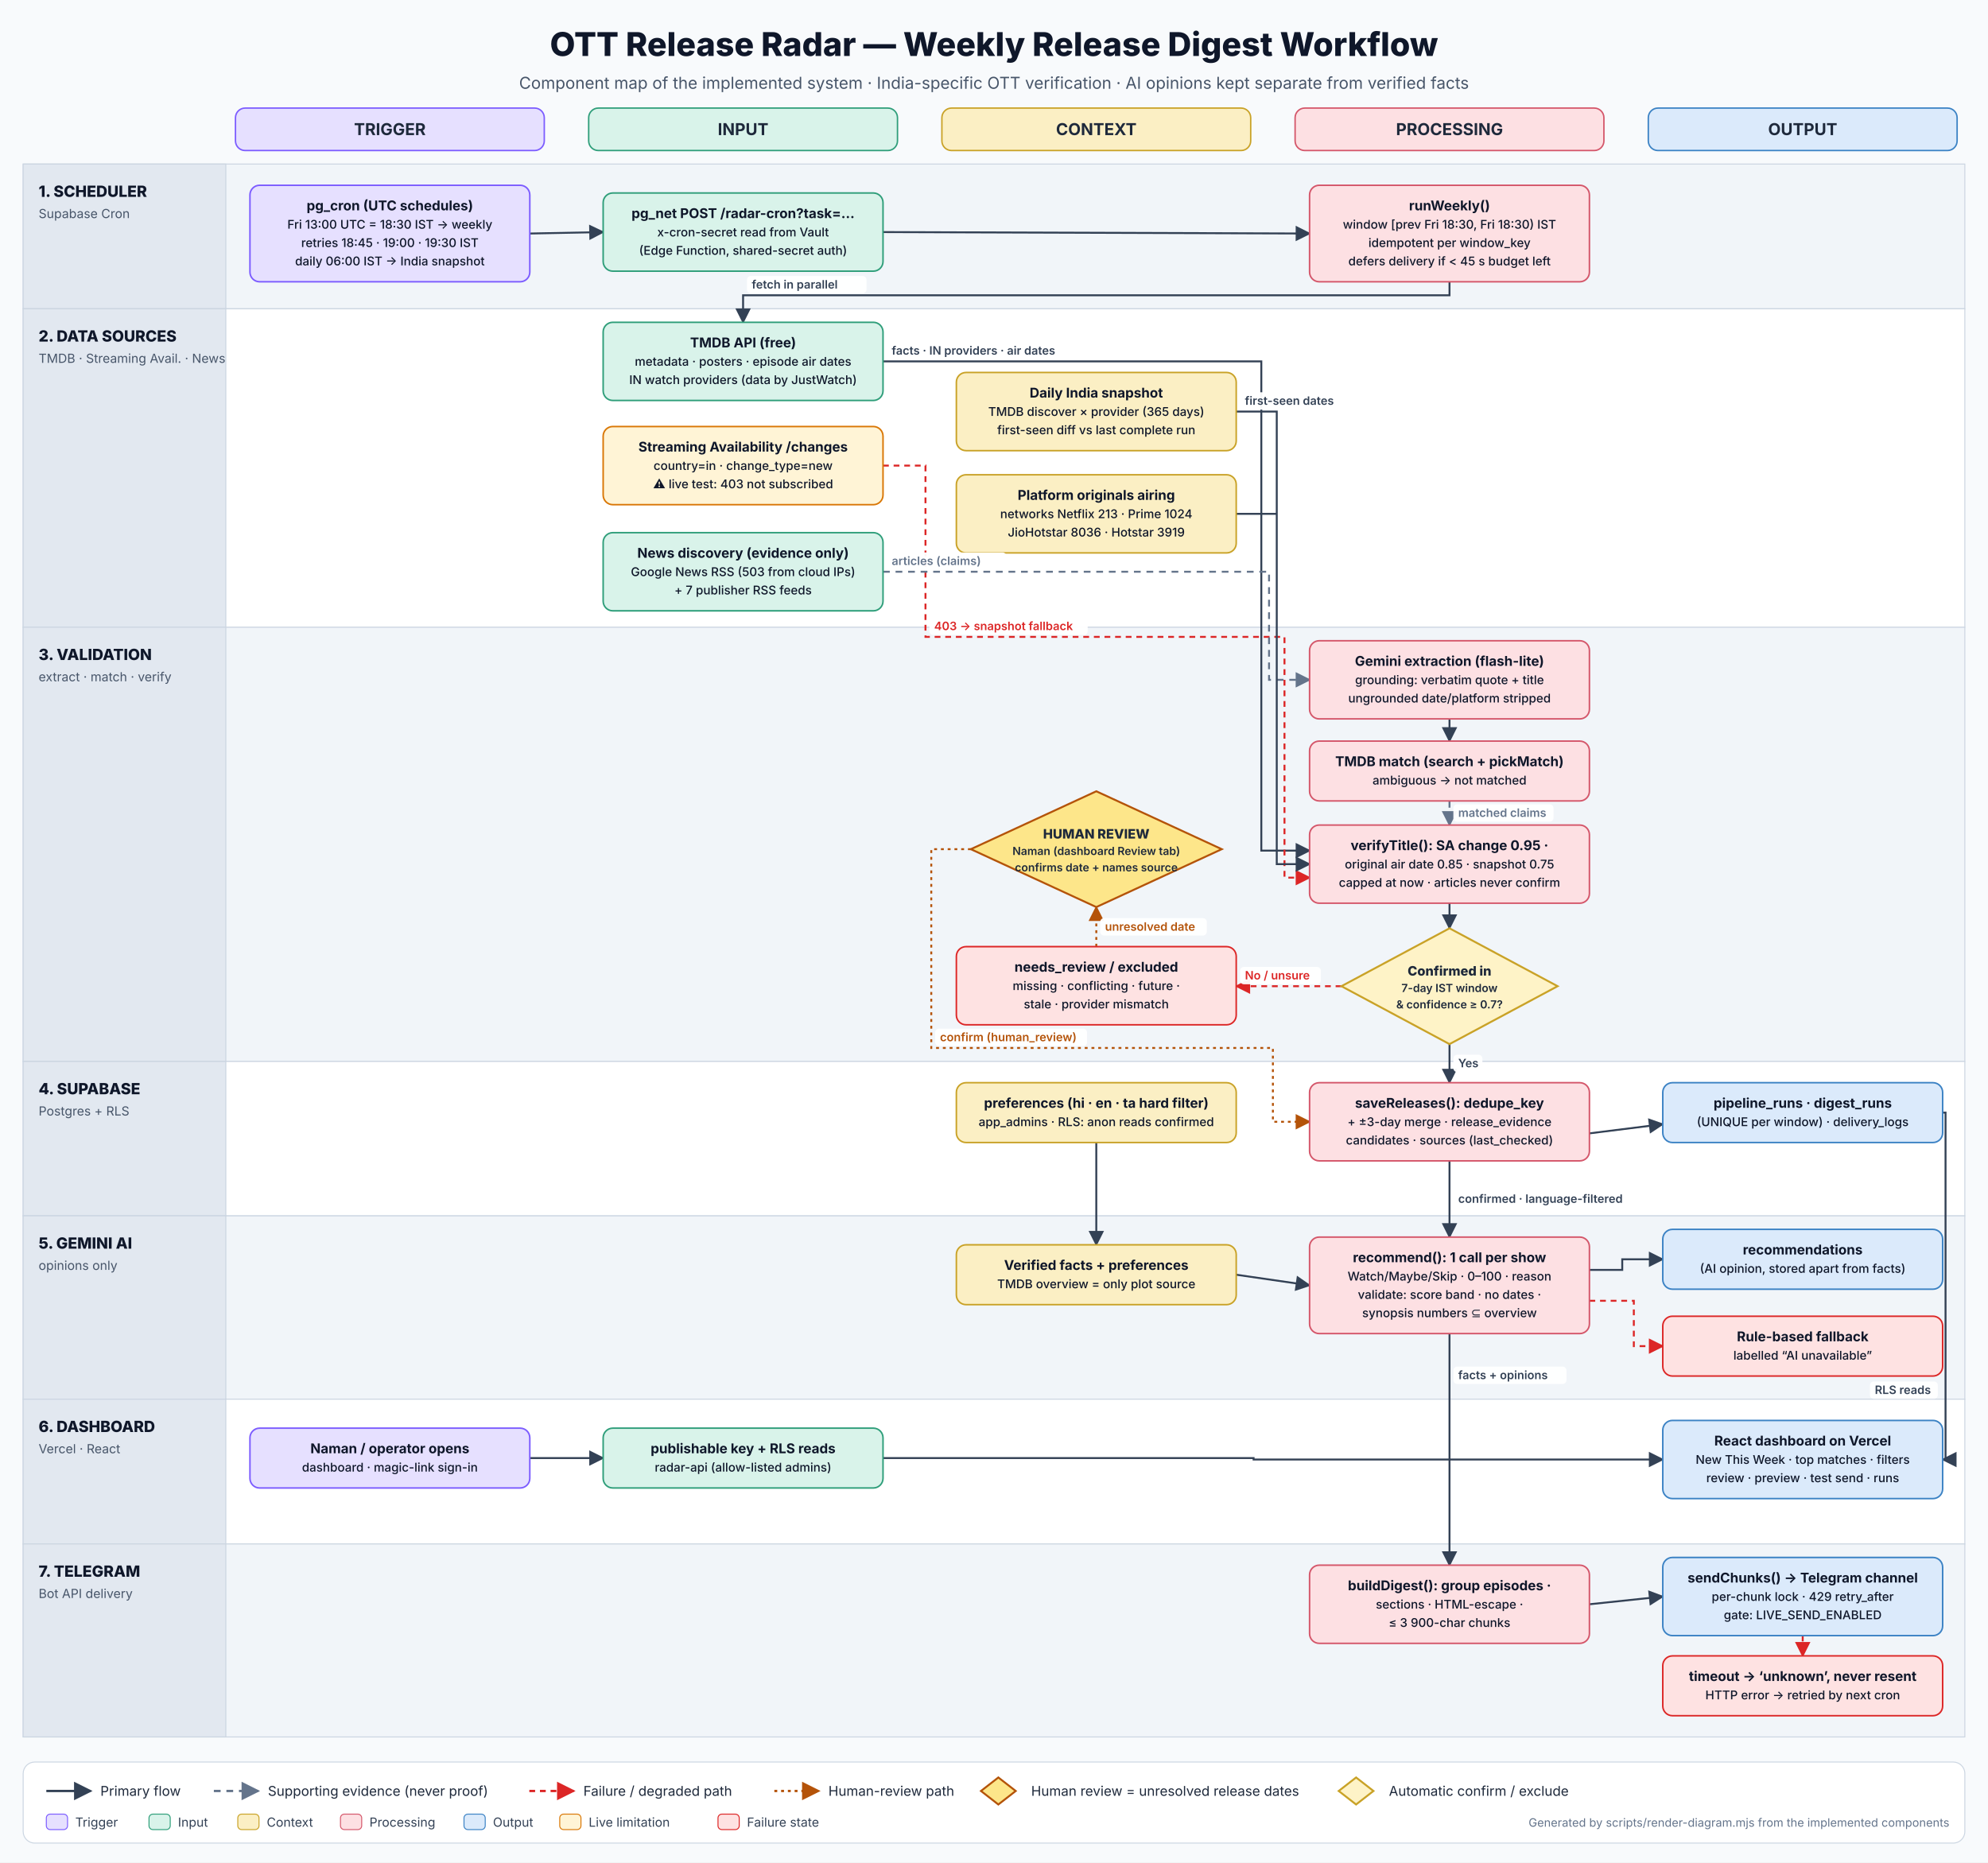
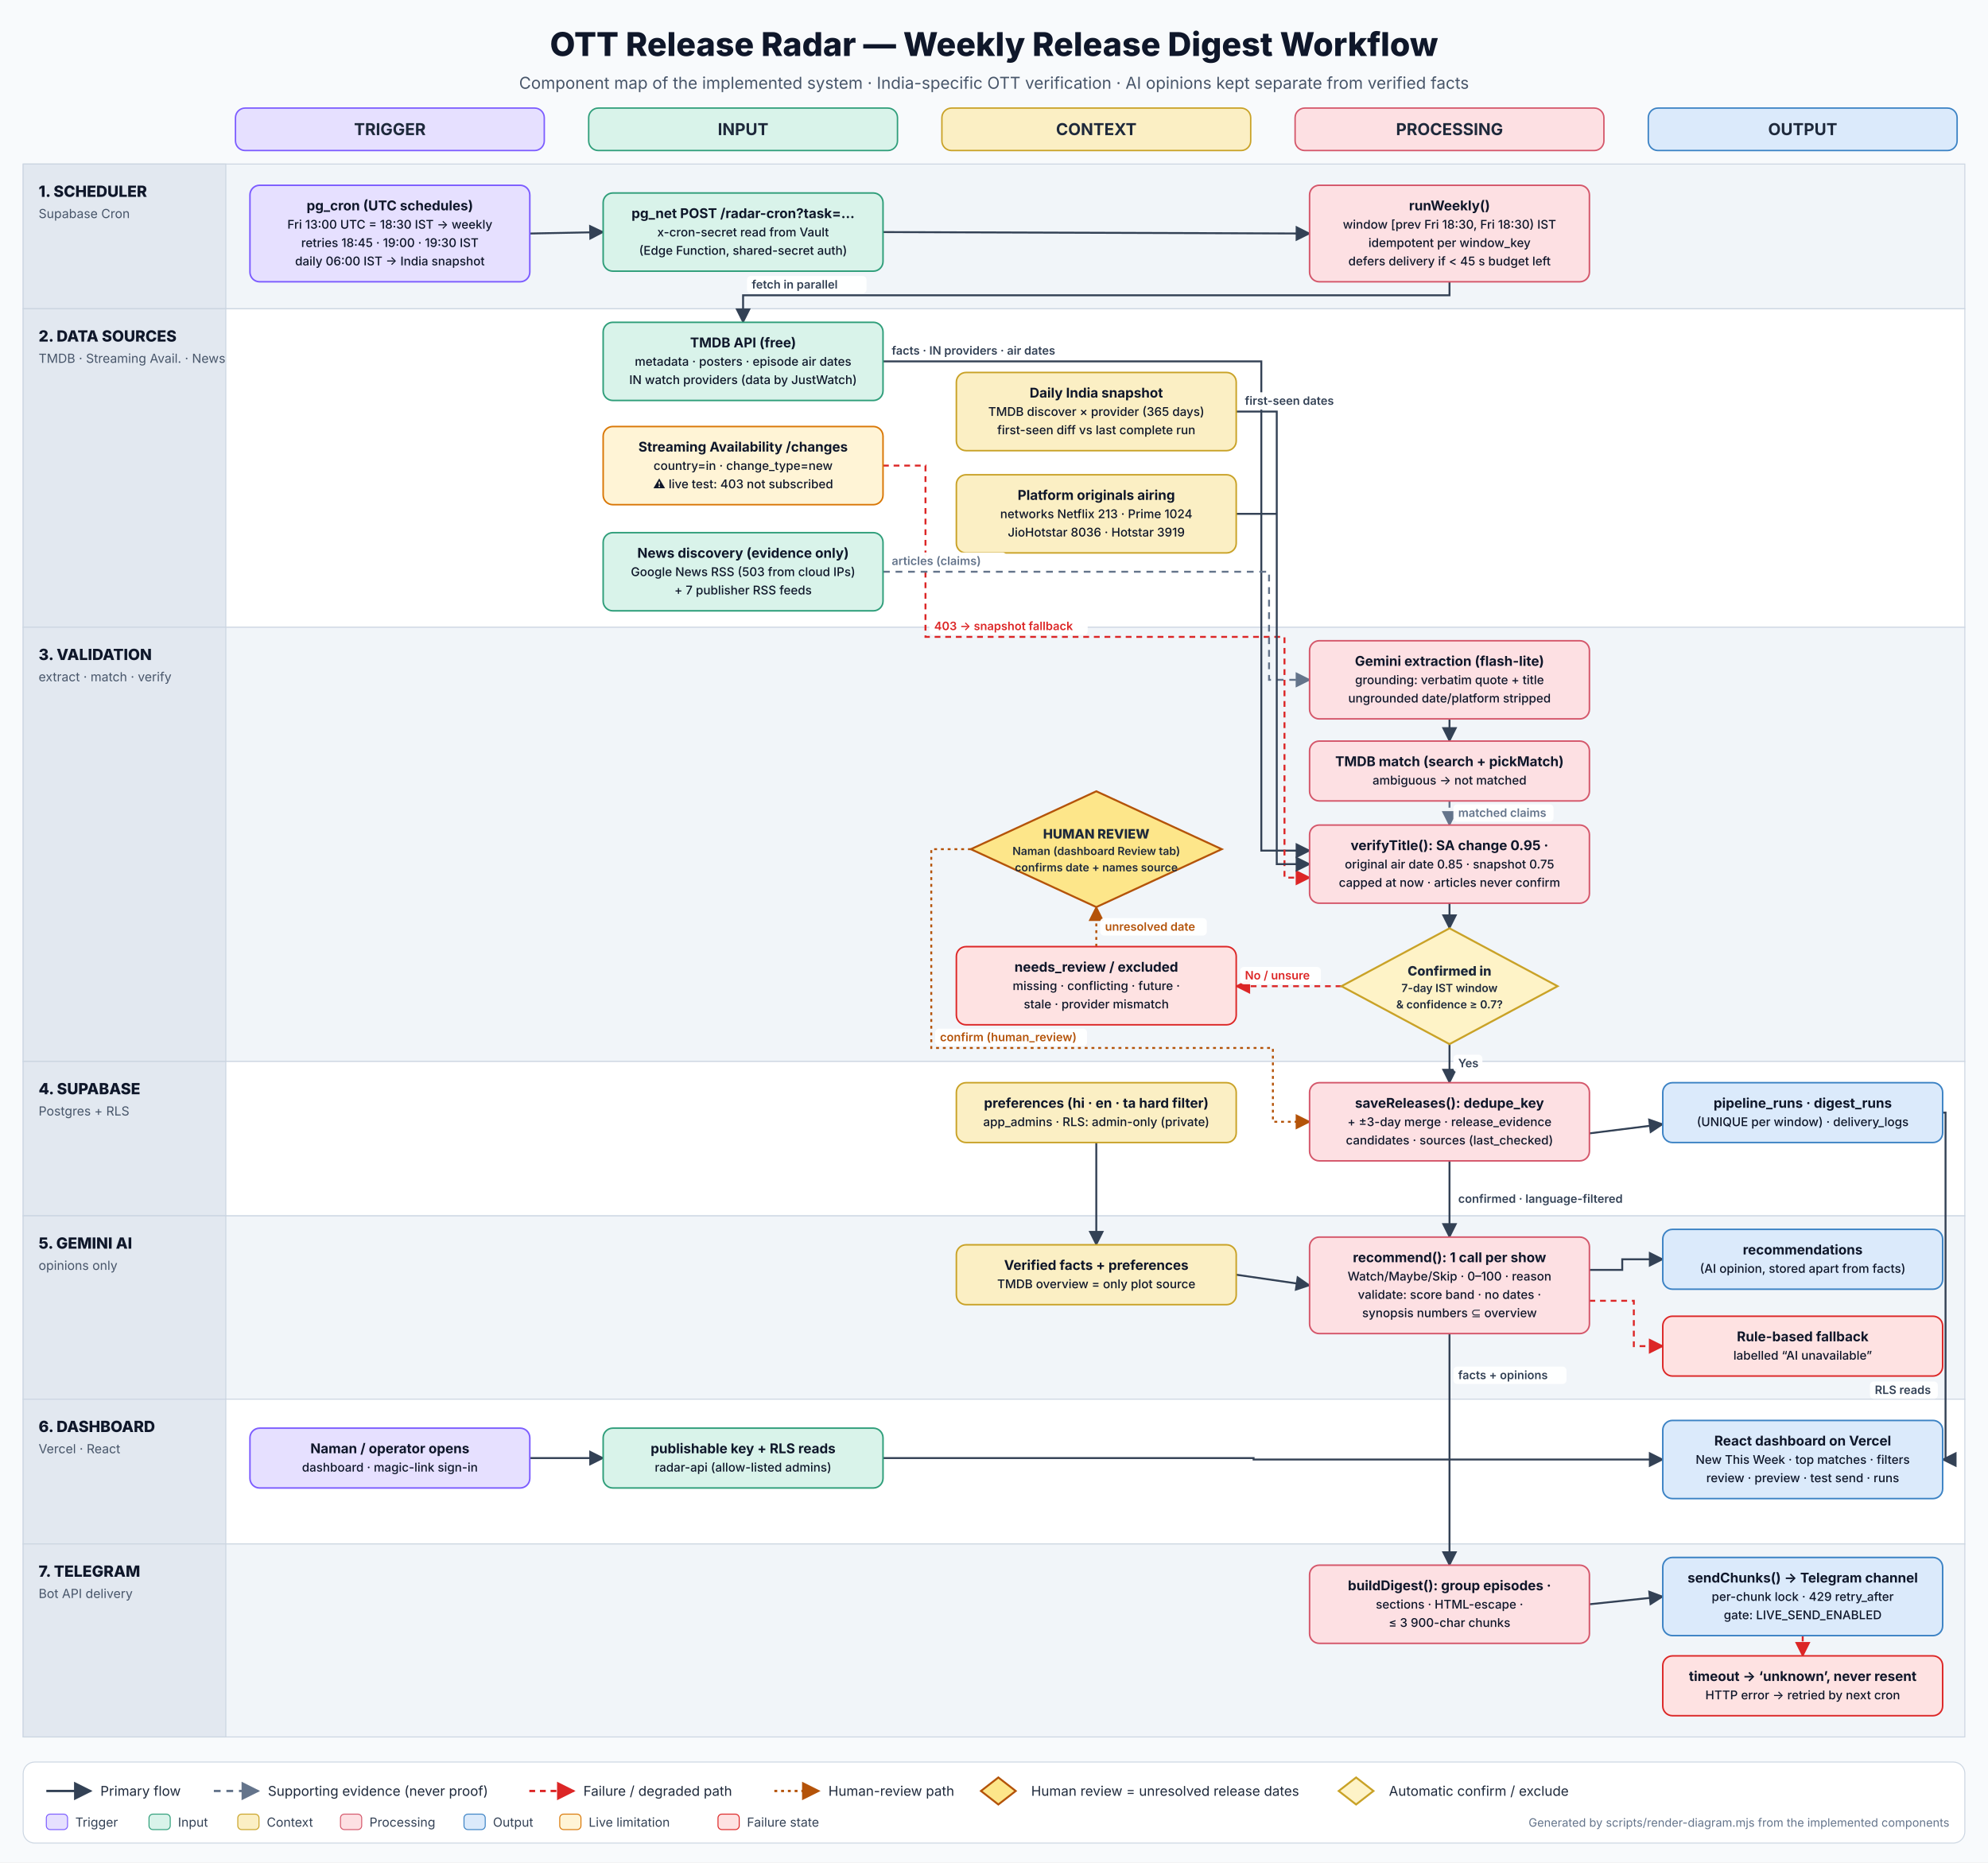
<svg xmlns="http://www.w3.org/2000/svg" width="2060" height="1930" viewBox="0 0 2060 1930">
  <defs>
    <marker id="a-solid" viewBox="0 0 10 10" refX="9" refY="5" markerWidth="8" markerHeight="8" orient="auto-start-reverse">
      <path d="M0,0 L10,5 L0,10 z" fill="#334155" />
    </marker>
    <marker id="a-dashed" viewBox="0 0 10 10" refX="9" refY="5" markerWidth="8" markerHeight="8" orient="auto-start-reverse">
      <path d="M0,0 L10,5 L0,10 z" fill="#64748b" />
    </marker>
    <marker id="a-fail" viewBox="0 0 10 10" refX="9" refY="5" markerWidth="8" markerHeight="8" orient="auto-start-reverse">
      <path d="M0,0 L10,5 L0,10 z" fill="#dc2626" />
    </marker>
    <marker id="a-human" viewBox="0 0 10 10" refX="9" refY="5" markerWidth="8" markerHeight="8" orient="auto-start-reverse">
      <path d="M0,0 L10,5 L0,10 z" fill="#b45309" />
    </marker>
  </defs>
  <rect width="2060" height="1930" fill="#f8fafc" />
  <text x="1030" y="58" text-anchor="middle" font-family="Segoe UI, Inter, Arial, sans-serif" font-size="34" font-weight="800" fill="#0f172a">OTT Release Radar — Weekly Release Digest Workflow</text>
  <text x="1030" y="92" text-anchor="middle" font-family="Segoe UI, Inter, Arial, sans-serif" font-size="17" fill="#475569">Component map of the implemented system · India-specific OTT verification · AI opinions kept separate from verified facts</text>
  <rect x="244" y="112" width="320" height="44" rx="10" fill="#e6e0ff" stroke="#7c5cff" stroke-width="1.5" />
  <text x="404" y="140" text-anchor="middle" font-family="Segoe UI, Inter, Arial, sans-serif" font-size="17" font-weight="700" fill="#1e293b">TRIGGER</text>
  <rect x="610" y="112" width="320" height="44" rx="10" fill="#d9f3ea" stroke="#2f9e7a" stroke-width="1.5" />
  <text x="770" y="140" text-anchor="middle" font-family="Segoe UI, Inter, Arial, sans-serif" font-size="17" font-weight="700" fill="#1e293b">INPUT</text>
  <rect x="976" y="112" width="320" height="44" rx="10" fill="#fbefc4" stroke="#c9a227" stroke-width="1.5" />
  <text x="1136" y="140" text-anchor="middle" font-family="Segoe UI, Inter, Arial, sans-serif" font-size="17" font-weight="700" fill="#1e293b">CONTEXT</text>
  <rect x="1342" y="112" width="320" height="44" rx="10" fill="#fde0e3" stroke="#d4566a" stroke-width="1.5" />
  <text x="1502" y="140" text-anchor="middle" font-family="Segoe UI, Inter, Arial, sans-serif" font-size="17" font-weight="700" fill="#1e293b">PROCESSING</text>
  <rect x="1708" y="112" width="320" height="44" rx="10" fill="#dbeafb" stroke="#3b82c4" stroke-width="1.5" />
  <text x="1868" y="140" text-anchor="middle" font-family="Segoe UI, Inter, Arial, sans-serif" font-size="17" font-weight="700" fill="#1e293b">OUTPUT</text>
  <rect x="24" y="170" width="2012" height="150" fill="#f1f5f9" stroke="#cbd5e1" />
  <rect x="24" y="170" width="210" height="150" fill="#e2e8f0" stroke="#cbd5e1" />
  <text x="40" y="204" font-family="Segoe UI, Inter, Arial, sans-serif" font-size="16" font-weight="800" fill="#0f172a">1. SCHEDULER</text>
  <text x="40" y="226" font-family="Segoe UI, Inter, Arial, sans-serif" font-size="13" fill="#475569">Supabase Cron</text>
  <rect x="24" y="320" width="2012" height="330" fill="#ffffff" stroke="#cbd5e1" />
  <rect x="24" y="320" width="210" height="330" fill="#e2e8f0" stroke="#cbd5e1" />
  <text x="40" y="354" font-family="Segoe UI, Inter, Arial, sans-serif" font-size="16" font-weight="800" fill="#0f172a">2. DATA SOURCES</text>
  <text x="40" y="376" font-family="Segoe UI, Inter, Arial, sans-serif" font-size="13" fill="#475569">TMDB · Streaming Avail. · News</text>
  <rect x="24" y="650" width="2012" height="450" fill="#f1f5f9" stroke="#cbd5e1" />
  <rect x="24" y="650" width="210" height="450" fill="#e2e8f0" stroke="#cbd5e1" />
  <text x="40" y="684" font-family="Segoe UI, Inter, Arial, sans-serif" font-size="16" font-weight="800" fill="#0f172a">3. VALIDATION</text>
  <text x="40" y="706" font-family="Segoe UI, Inter, Arial, sans-serif" font-size="13" fill="#475569">extract · match · verify</text>
  <rect x="24" y="1100" width="2012" height="160" fill="#ffffff" stroke="#cbd5e1" />
  <rect x="24" y="1100" width="210" height="160" fill="#e2e8f0" stroke="#cbd5e1" />
  <text x="40" y="1134" font-family="Segoe UI, Inter, Arial, sans-serif" font-size="16" font-weight="800" fill="#0f172a">4. SUPABASE</text>
  <text x="40" y="1156" font-family="Segoe UI, Inter, Arial, sans-serif" font-size="13" fill="#475569">Postgres + RLS</text>
  <rect x="24" y="1260" width="2012" height="190" fill="#f1f5f9" stroke="#cbd5e1" />
  <rect x="24" y="1260" width="210" height="190" fill="#e2e8f0" stroke="#cbd5e1" />
  <text x="40" y="1294" font-family="Segoe UI, Inter, Arial, sans-serif" font-size="16" font-weight="800" fill="#0f172a">5. GEMINI AI</text>
  <text x="40" y="1316" font-family="Segoe UI, Inter, Arial, sans-serif" font-size="13" fill="#475569">opinions only</text>
  <rect x="24" y="1450" width="2012" height="150" fill="#ffffff" stroke="#cbd5e1" />
  <rect x="24" y="1450" width="210" height="150" fill="#e2e8f0" stroke="#cbd5e1" />
  <text x="40" y="1484" font-family="Segoe UI, Inter, Arial, sans-serif" font-size="16" font-weight="800" fill="#0f172a">6. DASHBOARD</text>
  <text x="40" y="1506" font-family="Segoe UI, Inter, Arial, sans-serif" font-size="13" fill="#475569">Vercel · React</text>
  <rect x="24" y="1600" width="2012" height="200" fill="#f1f5f9" stroke="#cbd5e1" />
  <rect x="24" y="1600" width="210" height="200" fill="#e2e8f0" stroke="#cbd5e1" />
  <text x="40" y="1634" font-family="Segoe UI, Inter, Arial, sans-serif" font-size="16" font-weight="800" fill="#0f172a">7. TELEGRAM</text>
  <text x="40" y="1656" font-family="Segoe UI, Inter, Arial, sans-serif" font-size="13" fill="#475569">Bot API delivery</text>
  <path d="M549,242 L625,240.5" fill="none" stroke="#334155" stroke-width="2" marker-end="url(#a-solid)" />
  <path d="M915,240.5 L1357,242" fill="none" stroke="#334155" stroke-width="2" marker-end="url(#a-solid)" />
  <path d="M1502,292 L1502,306 L770,306 L770,334" fill="none" stroke="#334155" stroke-width="2" marker-end="url(#a-solid)" />
  <path d="M915,374.5 L1307,374.5 L1307,881.5 L1357,881.5" fill="none" stroke="#334155" stroke-width="2" marker-end="url(#a-solid)" />
  <path d="M915,482.5 L959,482.5 L959,660 L1331,660 L1331,909.5 L1357,909.5" fill="none" stroke="#dc2626" stroke-width="2" stroke-dasharray="6 5" marker-end="url(#a-fail)" />
  <path d="M915,592.5 L1315,592.5 L1315,704.5 L1357,704.5" fill="none" stroke="#64748b" stroke-width="2" stroke-dasharray="7 6" marker-end="url(#a-dashed)" />
  <path d="M1281,426.5 L1323,426.5 L1323,895.5 L1357,895.5" fill="none" stroke="#334155" stroke-width="2" marker-end="url(#a-solid)" />
  <path d="M1281,532.5 L1323,532.5" fill="none" stroke="#334155" stroke-width="2" />
  <path d="M1502,745 L1502,768" fill="none" stroke="#334155" stroke-width="2" marker-end="url(#a-solid)" />
  <path d="M1502,830 L1502,855" fill="none" stroke="#64748b" stroke-width="2" stroke-dasharray="7 6" marker-end="url(#a-dashed)" />
  <path d="M1502,936 L1502,962" fill="none" stroke="#334155" stroke-width="2" marker-end="url(#a-solid)" />
  <path d="M1502,1082 L1502,1122" fill="none" stroke="#334155" stroke-width="2" marker-end="url(#a-solid)" />
  <path d="M1390,1022 L1281,1022" fill="none" stroke="#dc2626" stroke-width="2" stroke-dasharray="6 5" marker-end="url(#a-fail)" />
  <path d="M1136,981 L1136,940" fill="none" stroke="#b45309" stroke-width="2" stroke-dasharray="3 4" marker-end="url(#a-human)" />
  <path d="M1006,880 L965,880 L965,1086 L1319,1086 L1319,1162.5 L1357,1162.5" fill="none" stroke="#b45309" stroke-width="2" stroke-dasharray="3 4" marker-end="url(#a-human)" />
  <path d="M1647,1174.5 L1723,1165" fill="none" stroke="#334155" stroke-width="2" marker-end="url(#a-solid)" />
  <path d="M1136,1184 L1136,1290" fill="none" stroke="#334155" stroke-width="2" marker-end="url(#a-solid)" />
  <path d="M1281,1321 L1357,1332" fill="none" stroke="#334155" stroke-width="2" marker-end="url(#a-solid)" />
  <path d="M1502,1203 L1502,1282" fill="none" stroke="#334155" stroke-width="2" marker-end="url(#a-solid)" />
  <path d="M1647,1316 L1681,1316 L1681,1305 L1723,1305" fill="none" stroke="#334155" stroke-width="2" marker-end="url(#a-solid)" />
  <path d="M1647,1348 L1693,1348 L1693,1395 L1723,1395" fill="none" stroke="#dc2626" stroke-width="2" stroke-dasharray="6 5" marker-end="url(#a-fail)" />
  <path d="M1502,1382 L1502,1622" fill="none" stroke="#334155" stroke-width="2" marker-end="url(#a-solid)" />
  <path d="M1647,1662.5 L1723,1654.5" fill="none" stroke="#334155" stroke-width="2" marker-end="url(#a-solid)" />
  <path d="M1868,1695 L1868,1716" fill="none" stroke="#dc2626" stroke-width="2" stroke-dasharray="6 5" marker-end="url(#a-fail)" />
  <path d="M549,1511 L625,1511" fill="none" stroke="#334155" stroke-width="2" marker-end="url(#a-solid)" />
  <path d="M915,1511 L1299,1511 L1299,1512.5 L1723,1512.5" fill="none" stroke="#334155" stroke-width="2" marker-end="url(#a-solid)" />
  <path d="M2013,1153 L2016,1153 L2016,1512.5 L2013,1512.5" fill="none" stroke="#334155" stroke-width="2" marker-end="url(#a-solid)" />
  <rect x="259" y="192" width="290" height="100" rx="10" fill="#e6e0ff" stroke="#7c5cff" stroke-width="1.6" />
  <text x="404" y="218" text-anchor="middle" font-family="Segoe UI, Inter, Arial, sans-serif" font-size="14" font-weight="700" fill="#0f172a">pg_cron (UTC schedules)</text>
  <text x="404" y="237" text-anchor="middle" font-family="Segoe UI, Inter, Arial, sans-serif" font-size="12.5" font-weight="500" fill="#0f172a">Fri 13:00 UTC = 18:30 IST → weekly</text>
  <text x="404" y="256" text-anchor="middle" font-family="Segoe UI, Inter, Arial, sans-serif" font-size="12.5" font-weight="500" fill="#0f172a">retries 18:45 · 19:00 · 19:30 IST</text>
  <text x="404" y="275" text-anchor="middle" font-family="Segoe UI, Inter, Arial, sans-serif" font-size="12.5" font-weight="500" fill="#0f172a">daily 06:00 IST → India snapshot</text>
  <rect x="625" y="200" width="290" height="81" rx="10" fill="#d9f3ea" stroke="#2f9e7a" stroke-width="1.6" />
  <text x="770" y="226" text-anchor="middle" font-family="Segoe UI, Inter, Arial, sans-serif" font-size="14" font-weight="700" fill="#0f172a">pg_net POST /radar-cron?task=…</text>
  <text x="770" y="245" text-anchor="middle" font-family="Segoe UI, Inter, Arial, sans-serif" font-size="12.5" font-weight="500" fill="#0f172a">x-cron-secret read from Vault</text>
  <text x="770" y="264" text-anchor="middle" font-family="Segoe UI, Inter, Arial, sans-serif" font-size="12.5" font-weight="500" fill="#0f172a">(Edge Function, shared-secret auth)</text>
  <rect x="1357" y="192" width="290" height="100" rx="10" fill="#fde0e3" stroke="#d4566a" stroke-width="1.6" />
  <text x="1502" y="218" text-anchor="middle" font-family="Segoe UI, Inter, Arial, sans-serif" font-size="14" font-weight="700" fill="#0f172a">runWeekly()</text>
  <text x="1502" y="237" text-anchor="middle" font-family="Segoe UI, Inter, Arial, sans-serif" font-size="12.5" font-weight="500" fill="#0f172a">window [prev Fri 18:30, Fri 18:30) IST</text>
  <text x="1502" y="256" text-anchor="middle" font-family="Segoe UI, Inter, Arial, sans-serif" font-size="12.5" font-weight="500" fill="#0f172a">idempotent per window_key</text>
  <text x="1502" y="275" text-anchor="middle" font-family="Segoe UI, Inter, Arial, sans-serif" font-size="12.5" font-weight="500" fill="#0f172a">defers delivery if &lt; 45 s budget left</text>
  <rect x="625" y="334" width="290" height="81" rx="10" fill="#d9f3ea" stroke="#2f9e7a" stroke-width="1.6" />
  <text x="770" y="360" text-anchor="middle" font-family="Segoe UI, Inter, Arial, sans-serif" font-size="14" font-weight="700" fill="#0f172a">TMDB API (free)</text>
  <text x="770" y="379" text-anchor="middle" font-family="Segoe UI, Inter, Arial, sans-serif" font-size="12.5" font-weight="500" fill="#0f172a">metadata · posters · episode air dates</text>
  <text x="770" y="398" text-anchor="middle" font-family="Segoe UI, Inter, Arial, sans-serif" font-size="12.5" font-weight="500" fill="#0f172a">IN watch providers (data by JustWatch)</text>
  <rect x="625" y="442" width="290" height="81" rx="10" fill="#fff4d6" stroke="#d97706" stroke-width="1.6" />
  <text x="770" y="468" text-anchor="middle" font-family="Segoe UI, Inter, Arial, sans-serif" font-size="14" font-weight="700" fill="#0f172a">Streaming Availability /changes</text>
  <text x="770" y="487" text-anchor="middle" font-family="Segoe UI, Inter, Arial, sans-serif" font-size="12.5" font-weight="500" fill="#0f172a">country=in · change_type=new</text>
  <text x="770" y="506" text-anchor="middle" font-family="Segoe UI, Inter, Arial, sans-serif" font-size="12.5" font-weight="500" fill="#0f172a">⚠ live test: 403 not subscribed</text>
  <rect x="625" y="552" width="290" height="81" rx="10" fill="#d9f3ea" stroke="#2f9e7a" stroke-width="1.6" />
  <text x="770" y="578" text-anchor="middle" font-family="Segoe UI, Inter, Arial, sans-serif" font-size="14" font-weight="700" fill="#0f172a">News discovery (evidence only)</text>
  <text x="770" y="597" text-anchor="middle" font-family="Segoe UI, Inter, Arial, sans-serif" font-size="12.5" font-weight="500" fill="#0f172a">Google News RSS (503 from cloud IPs)</text>
  <text x="770" y="616" text-anchor="middle" font-family="Segoe UI, Inter, Arial, sans-serif" font-size="12.5" font-weight="500" fill="#0f172a">+ 7 publisher RSS feeds</text>
  <rect x="991" y="386" width="290" height="81" rx="10" fill="#fbefc4" stroke="#c9a227" stroke-width="1.6" />
  <text x="1136" y="412" text-anchor="middle" font-family="Segoe UI, Inter, Arial, sans-serif" font-size="14" font-weight="700" fill="#0f172a">Daily India snapshot</text>
  <text x="1136" y="431" text-anchor="middle" font-family="Segoe UI, Inter, Arial, sans-serif" font-size="12.5" font-weight="500" fill="#0f172a">TMDB discover × provider (365 days)</text>
  <text x="1136" y="450" text-anchor="middle" font-family="Segoe UI, Inter, Arial, sans-serif" font-size="12.5" font-weight="500" fill="#0f172a">first-seen diff vs last complete run</text>
  <rect x="991" y="492" width="290" height="81" rx="10" fill="#fbefc4" stroke="#c9a227" stroke-width="1.6" />
  <text x="1136" y="518" text-anchor="middle" font-family="Segoe UI, Inter, Arial, sans-serif" font-size="14" font-weight="700" fill="#0f172a">Platform originals airing</text>
  <text x="1136" y="537" text-anchor="middle" font-family="Segoe UI, Inter, Arial, sans-serif" font-size="12.5" font-weight="500" fill="#0f172a">networks Netflix 213 · Prime 1024</text>
  <text x="1136" y="556" text-anchor="middle" font-family="Segoe UI, Inter, Arial, sans-serif" font-size="12.5" font-weight="500" fill="#0f172a">JioHotstar 8036 · Hotstar 3919</text>
  <rect x="1357" y="664" width="290" height="81" rx="10" fill="#fde0e3" stroke="#d4566a" stroke-width="1.6" />
  <text x="1502" y="690" text-anchor="middle" font-family="Segoe UI, Inter, Arial, sans-serif" font-size="14" font-weight="700" fill="#0f172a">Gemini extraction (flash-lite)</text>
  <text x="1502" y="709" text-anchor="middle" font-family="Segoe UI, Inter, Arial, sans-serif" font-size="12.5" font-weight="500" fill="#0f172a">grounding: verbatim quote + title</text>
  <text x="1502" y="728" text-anchor="middle" font-family="Segoe UI, Inter, Arial, sans-serif" font-size="12.5" font-weight="500" fill="#0f172a">ungrounded date/platform stripped</text>
  <rect x="1357" y="768" width="290" height="62" rx="10" fill="#fde0e3" stroke="#d4566a" stroke-width="1.6" />
  <text x="1502" y="794" text-anchor="middle" font-family="Segoe UI, Inter, Arial, sans-serif" font-size="14" font-weight="700" fill="#0f172a">TMDB match (search + pickMatch)</text>
  <text x="1502" y="813" text-anchor="middle" font-family="Segoe UI, Inter, Arial, sans-serif" font-size="12.5" font-weight="500" fill="#0f172a">ambiguous → not matched</text>
  <rect x="1357" y="855" width="290" height="81" rx="10" fill="#fde0e3" stroke="#d4566a" stroke-width="1.6" />
  <text x="1502" y="881" text-anchor="middle" font-family="Segoe UI, Inter, Arial, sans-serif" font-size="14" font-weight="700" fill="#0f172a">verifyTitle(): SA change 0.95 ·</text>
  <text x="1502" y="900" text-anchor="middle" font-family="Segoe UI, Inter, Arial, sans-serif" font-size="12.5" font-weight="500" fill="#0f172a">original air date 0.85 · snapshot 0.75</text>
  <text x="1502" y="919" text-anchor="middle" font-family="Segoe UI, Inter, Arial, sans-serif" font-size="12.5" font-weight="500" fill="#0f172a">capped at now · articles never confirm</text>
  <polygon points="1502,962 1614,1022 1502,1082 1390,1022" fill="#fef3c7" stroke="#c9a227" stroke-width="2" />
  <text x="1502" y="1011" text-anchor="middle" font-family="Segoe UI, Inter, Arial, sans-serif" font-size="13.5" font-weight="800" fill="#1e293b">Confirmed in</text>
  <text x="1502" y="1028" text-anchor="middle" font-family="Segoe UI, Inter, Arial, sans-serif" font-size="11.5" font-weight="600" fill="#1e293b">7-day IST window</text>
  <text x="1502" y="1045" text-anchor="middle" font-family="Segoe UI, Inter, Arial, sans-serif" font-size="11.5" font-weight="600" fill="#1e293b">&amp; confidence ≥ 0.7?</text>
  <rect x="991" y="981" width="290" height="81" rx="10" fill="#fee2e2" stroke="#dc2626" stroke-width="1.6" />
  <text x="1136" y="1007" text-anchor="middle" font-family="Segoe UI, Inter, Arial, sans-serif" font-size="14" font-weight="700" fill="#0f172a">needs_review / excluded</text>
  <text x="1136" y="1026" text-anchor="middle" font-family="Segoe UI, Inter, Arial, sans-serif" font-size="12.5" font-weight="500" fill="#0f172a">missing · conflicting · future ·</text>
  <text x="1136" y="1045" text-anchor="middle" font-family="Segoe UI, Inter, Arial, sans-serif" font-size="12.5" font-weight="500" fill="#0f172a">stale · provider mismatch</text>
  <polygon points="1136,820 1266,880 1136,940 1006,880" fill="#fde68a" stroke="#b45309" stroke-width="2" />
  <text x="1136" y="869" text-anchor="middle" font-family="Segoe UI, Inter, Arial, sans-serif" font-size="13.5" font-weight="800" fill="#1e293b">HUMAN REVIEW</text>
  <text x="1136" y="886" text-anchor="middle" font-family="Segoe UI, Inter, Arial, sans-serif" font-size="11.5" font-weight="600" fill="#1e293b">Naman (dashboard Review tab)</text>
  <text x="1136" y="903" text-anchor="middle" font-family="Segoe UI, Inter, Arial, sans-serif" font-size="11.5" font-weight="600" fill="#1e293b">confirms date + names source</text>
  <rect x="991" y="1122" width="290" height="62" rx="10" fill="#fbefc4" stroke="#c9a227" stroke-width="1.6" />
  <text x="1136" y="1148" text-anchor="middle" font-family="Segoe UI, Inter, Arial, sans-serif" font-size="14" font-weight="700" fill="#0f172a">preferences (hi · en · ta hard filter)</text>
-   <text x="1136" y="1167" text-anchor="middle" font-family="Segoe UI, Inter, Arial, sans-serif" font-size="12.5" font-weight="500" fill="#0f172a">app_admins · RLS: anon reads confirmed</text>
+   <text x="1136" y="1167" text-anchor="middle" font-family="Segoe UI, Inter, Arial, sans-serif" font-size="12.5" font-weight="500" fill="#0f172a">app_admins · RLS: admin-only (private)</text>
  <rect x="1357" y="1122" width="290" height="81" rx="10" fill="#fde0e3" stroke="#d4566a" stroke-width="1.6" />
  <text x="1502" y="1148" text-anchor="middle" font-family="Segoe UI, Inter, Arial, sans-serif" font-size="14" font-weight="700" fill="#0f172a">saveReleases(): dedupe_key</text>
  <text x="1502" y="1167" text-anchor="middle" font-family="Segoe UI, Inter, Arial, sans-serif" font-size="12.5" font-weight="500" fill="#0f172a">+ ±3-day merge · release_evidence</text>
  <text x="1502" y="1186" text-anchor="middle" font-family="Segoe UI, Inter, Arial, sans-serif" font-size="12.5" font-weight="500" fill="#0f172a">candidates · sources (last_checked)</text>
  <rect x="1723" y="1122" width="290" height="62" rx="10" fill="#dbeafb" stroke="#3b82c4" stroke-width="1.6" />
  <text x="1868" y="1148" text-anchor="middle" font-family="Segoe UI, Inter, Arial, sans-serif" font-size="14" font-weight="700" fill="#0f172a">pipeline_runs · digest_runs</text>
  <text x="1868" y="1167" text-anchor="middle" font-family="Segoe UI, Inter, Arial, sans-serif" font-size="12.5" font-weight="500" fill="#0f172a">(UNIQUE per window) · delivery_logs</text>
  <rect x="991" y="1290" width="290" height="62" rx="10" fill="#fbefc4" stroke="#c9a227" stroke-width="1.6" />
  <text x="1136" y="1316" text-anchor="middle" font-family="Segoe UI, Inter, Arial, sans-serif" font-size="14" font-weight="700" fill="#0f172a">Verified facts + preferences</text>
  <text x="1136" y="1335" text-anchor="middle" font-family="Segoe UI, Inter, Arial, sans-serif" font-size="12.5" font-weight="500" fill="#0f172a">TMDB overview = only plot source</text>
  <rect x="1357" y="1282" width="290" height="100" rx="10" fill="#fde0e3" stroke="#d4566a" stroke-width="1.6" />
  <text x="1502" y="1308" text-anchor="middle" font-family="Segoe UI, Inter, Arial, sans-serif" font-size="14" font-weight="700" fill="#0f172a">recommend(): 1 call per show</text>
  <text x="1502" y="1327" text-anchor="middle" font-family="Segoe UI, Inter, Arial, sans-serif" font-size="12.5" font-weight="500" fill="#0f172a">Watch/Maybe/Skip · 0–100 · reason</text>
  <text x="1502" y="1346" text-anchor="middle" font-family="Segoe UI, Inter, Arial, sans-serif" font-size="12.5" font-weight="500" fill="#0f172a">validate: score band · no dates ·</text>
  <text x="1502" y="1365" text-anchor="middle" font-family="Segoe UI, Inter, Arial, sans-serif" font-size="12.5" font-weight="500" fill="#0f172a">synopsis numbers ⊆ overview</text>
  <rect x="1723" y="1274" width="290" height="62" rx="10" fill="#dbeafb" stroke="#3b82c4" stroke-width="1.6" />
  <text x="1868" y="1300" text-anchor="middle" font-family="Segoe UI, Inter, Arial, sans-serif" font-size="14" font-weight="700" fill="#0f172a">recommendations</text>
  <text x="1868" y="1319" text-anchor="middle" font-family="Segoe UI, Inter, Arial, sans-serif" font-size="12.5" font-weight="500" fill="#0f172a">(AI opinion, stored apart from facts)</text>
  <rect x="1723" y="1364" width="290" height="62" rx="10" fill="#fee2e2" stroke="#dc2626" stroke-width="1.6" />
  <text x="1868" y="1390" text-anchor="middle" font-family="Segoe UI, Inter, Arial, sans-serif" font-size="14" font-weight="700" fill="#0f172a">Rule-based fallback</text>
  <text x="1868" y="1409" text-anchor="middle" font-family="Segoe UI, Inter, Arial, sans-serif" font-size="12.5" font-weight="500" fill="#0f172a">labelled “AI unavailable”</text>
  <rect x="259" y="1480" width="290" height="62" rx="10" fill="#e6e0ff" stroke="#7c5cff" stroke-width="1.6" />
  <text x="404" y="1506" text-anchor="middle" font-family="Segoe UI, Inter, Arial, sans-serif" font-size="14" font-weight="700" fill="#0f172a">Naman / operator opens</text>
  <text x="404" y="1525" text-anchor="middle" font-family="Segoe UI, Inter, Arial, sans-serif" font-size="12.5" font-weight="500" fill="#0f172a">dashboard · magic-link sign-in</text>
  <rect x="625" y="1480" width="290" height="62" rx="10" fill="#d9f3ea" stroke="#2f9e7a" stroke-width="1.6" />
  <text x="770" y="1506" text-anchor="middle" font-family="Segoe UI, Inter, Arial, sans-serif" font-size="14" font-weight="700" fill="#0f172a">publishable key + RLS reads</text>
  <text x="770" y="1525" text-anchor="middle" font-family="Segoe UI, Inter, Arial, sans-serif" font-size="12.5" font-weight="500" fill="#0f172a">radar-api (allow-listed admins)</text>
  <rect x="1723" y="1472" width="290" height="81" rx="10" fill="#dbeafb" stroke="#3b82c4" stroke-width="1.6" />
  <text x="1868" y="1498" text-anchor="middle" font-family="Segoe UI, Inter, Arial, sans-serif" font-size="14" font-weight="700" fill="#0f172a">React dashboard on Vercel</text>
  <text x="1868" y="1517" text-anchor="middle" font-family="Segoe UI, Inter, Arial, sans-serif" font-size="12.5" font-weight="500" fill="#0f172a">New This Week · top matches · filters</text>
  <text x="1868" y="1536" text-anchor="middle" font-family="Segoe UI, Inter, Arial, sans-serif" font-size="12.5" font-weight="500" fill="#0f172a">review · preview · test send · runs</text>
  <rect x="1357" y="1622" width="290" height="81" rx="10" fill="#fde0e3" stroke="#d4566a" stroke-width="1.6" />
  <text x="1502" y="1648" text-anchor="middle" font-family="Segoe UI, Inter, Arial, sans-serif" font-size="14" font-weight="700" fill="#0f172a">buildDigest(): group episodes ·</text>
  <text x="1502" y="1667" text-anchor="middle" font-family="Segoe UI, Inter, Arial, sans-serif" font-size="12.5" font-weight="500" fill="#0f172a">sections · HTML-escape ·</text>
  <text x="1502" y="1686" text-anchor="middle" font-family="Segoe UI, Inter, Arial, sans-serif" font-size="12.5" font-weight="500" fill="#0f172a">≤ 3 900-char chunks</text>
  <rect x="1723" y="1614" width="290" height="81" rx="10" fill="#dbeafb" stroke="#3b82c4" stroke-width="1.6" />
  <text x="1868" y="1640" text-anchor="middle" font-family="Segoe UI, Inter, Arial, sans-serif" font-size="14" font-weight="700" fill="#0f172a">sendChunks() → Telegram channel</text>
  <text x="1868" y="1659" text-anchor="middle" font-family="Segoe UI, Inter, Arial, sans-serif" font-size="12.5" font-weight="500" fill="#0f172a">per-chunk lock · 429 retry_after</text>
  <text x="1868" y="1678" text-anchor="middle" font-family="Segoe UI, Inter, Arial, sans-serif" font-size="12.5" font-weight="500" fill="#0f172a">gate: LIVE_SEND_ENABLED</text>
  <rect x="1723" y="1716" width="290" height="62" rx="10" fill="#fee2e2" stroke="#dc2626" stroke-width="1.6" />
  <text x="1868" y="1742" text-anchor="middle" font-family="Segoe UI, Inter, Arial, sans-serif" font-size="14" font-weight="700" fill="#0f172a">timeout → ‘unknown’, never resent</text>
  <text x="1868" y="1761" text-anchor="middle" font-family="Segoe UI, Inter, Arial, sans-serif" font-size="12.5" font-weight="500" fill="#0f172a">HTTP error → retried by next cron</text>
  <rect x="774" y="286" width="123.9" height="18" rx="4" fill="#ffffff" fill-opacity=".95" />
  <text x="779" y="299" font-family="Segoe UI, Inter, Arial, sans-serif" font-size="12" font-weight="600" fill="#334155">fetch in parallel</text>
  <rect x="919" y="354.5" width="224.4" height="18" rx="4" fill="#ffffff" fill-opacity=".95" />
  <text x="924" y="367.5" font-family="Segoe UI, Inter, Arial, sans-serif" font-size="12" font-weight="600" fill="#334155">facts · IN providers · air dates</text>
  <rect x="963" y="640" width="164.1" height="18" rx="4" fill="#ffffff" fill-opacity=".95" />
  <text x="968" y="653" font-family="Segoe UI, Inter, Arial, sans-serif" font-size="12" font-weight="600" fill="#dc2626">403 → snapshot fallback</text>
  <rect x="919" y="572.5" width="123.9" height="18" rx="4" fill="#ffffff" fill-opacity=".95" />
  <text x="924" y="585.5" font-family="Segoe UI, Inter, Arial, sans-serif" font-size="12" font-weight="600" fill="#64748b">articles (claims)</text>
  <rect x="1285" y="406.5" width="117.2" height="18" rx="4" fill="#ffffff" fill-opacity=".95" />
  <text x="1290" y="419.5" font-family="Segoe UI, Inter, Arial, sans-serif" font-size="12" font-weight="600" fill="#334155">first-seen dates</text>
  <rect x="1506" y="833.5" width="103.8" height="18" rx="4" fill="#ffffff" fill-opacity=".95" />
  <text x="1511" y="846.5" font-family="Segoe UI, Inter, Arial, sans-serif" font-size="12" font-weight="600" fill="#64748b">matched claims</text>
  <rect x="1506" y="1093" width="30.1" height="18" rx="4" fill="#ffffff" fill-opacity=".95" />
  <text x="1511" y="1106" font-family="Segoe UI, Inter, Arial, sans-serif" font-size="12" font-weight="600" fill="#334155">Yes</text>
  <rect x="1285" y="1002" width="83.7" height="18" rx="4" fill="#ffffff" fill-opacity=".95" />
  <text x="1290" y="1015" font-family="Segoe UI, Inter, Arial, sans-serif" font-size="12" font-weight="600" fill="#dc2626">No / unsure</text>
  <rect x="1140" y="951.5" width="110.5" height="18" rx="4" fill="#ffffff" fill-opacity=".95" />
  <text x="1145" y="964.5" font-family="Segoe UI, Inter, Arial, sans-serif" font-size="12" font-weight="600" fill="#b45309">unresolved date</text>
  <rect x="969" y="1066" width="157.4" height="18" rx="4" fill="#ffffff" fill-opacity=".95" />
  <text x="974" y="1079" font-family="Segoe UI, Inter, Arial, sans-serif" font-size="12" font-weight="600" fill="#b45309">confirm (human_review)</text>
  <rect x="1506" y="1233.5" width="204.3" height="18" rx="4" fill="#ffffff" fill-opacity=".95" />
  <text x="1511" y="1246.5" font-family="Segoe UI, Inter, Arial, sans-serif" font-size="12" font-weight="600" fill="#334155">confirmed · language-filtered</text>
  <rect x="1506" y="1416.2" width="117.2" height="18" rx="4" fill="#ffffff" fill-opacity=".95" />
  <text x="1511" y="1429.2" font-family="Segoe UI, Inter, Arial, sans-serif" font-size="12" font-weight="600" fill="#334155">facts + opinions</text>
  <rect x="1937.7" y="1431.6" width="70.3" height="18" rx="4" fill="#ffffff" fill-opacity=".95" />
  <text x="1942.7" y="1444.6" font-family="Segoe UI, Inter, Arial, sans-serif" font-size="12" font-weight="600" fill="#334155">RLS reads</text>
  <rect x="24" y="1826" width="2012" height="84" rx="12" fill="#ffffff" stroke="#cbd5e1" />
  <line x1="48" y1="1856" x2="94" y2="1856" stroke="#334155" stroke-width="2.4" marker-end="url(#a-solid)" />
  <text x="104" y="1861" font-family="Segoe UI, Inter, Arial, sans-serif" font-size="14" fill="#1e293b">Primary flow</text>
  <line x1="221.6" y1="1856" x2="267.6" y2="1856" stroke="#64748b" stroke-width="2.4" stroke-dasharray="7 6" marker-end="url(#a-dashed)" />
  <text x="277.6" y="1861" font-family="Segoe UI, Inter, Arial, sans-serif" font-size="14" fill="#1e293b">Supporting evidence (never proof)</text>
  <line x1="548.5" y1="1856" x2="594.5" y2="1856" stroke="#dc2626" stroke-width="2.4" stroke-dasharray="6 5" marker-end="url(#a-fail)" />
  <text x="604.5" y="1861" font-family="Segoe UI, Inter, Arial, sans-serif" font-size="14" fill="#1e293b">Failure / degraded path</text>
  <line x1="802.4" y1="1856" x2="848.4" y2="1856" stroke="#b45309" stroke-width="2.4" stroke-dasharray="3 4" marker-end="url(#a-human)" />
  <text x="858.4" y="1861" font-family="Segoe UI, Inter, Arial, sans-serif" font-size="14" fill="#1e293b">Human-review path</text>
  <polygon points="1034.5,1842 1052.5,1856 1034.5,1870 1016.5,1856" fill="#fde68a" stroke="#b45309" stroke-width="2" />
  <text x="1068.5" y="1861" font-family="Segoe UI, Inter, Arial, sans-serif" font-size="14" fill="#1e293b">Human review = unresolved release dates</text>
  <polygon points="1405.2,1842 1423.2,1856 1405.2,1870 1387.2,1856" fill="#fef3c7" stroke="#c9a227" stroke-width="2" />
  <text x="1439.2" y="1861" font-family="Segoe UI, Inter, Arial, sans-serif" font-size="14" fill="#1e293b">Automatic confirm / exclude</text>
  <rect x="48" y="1880" width="22" height="16" rx="4" fill="#e6e0ff" stroke="#7c5cff" />
  <text x="78" y="1893" font-family="Segoe UI, Inter, Arial, sans-serif" font-size="13" fill="#334155">Trigger</text>
  <rect x="154.4" y="1880" width="22" height="16" rx="4" fill="#d9f3ea" stroke="#2f9e7a" />
  <text x="184.4" y="1893" font-family="Segoe UI, Inter, Arial, sans-serif" font-size="13" fill="#334155">Input</text>
  <rect x="246.4" y="1880" width="22" height="16" rx="4" fill="#fbefc4" stroke="#c9a227" />
  <text x="276.4" y="1893" font-family="Segoe UI, Inter, Arial, sans-serif" font-size="13" fill="#334155">Context</text>
  <rect x="352.8" y="1880" width="22" height="16" rx="4" fill="#fde0e3" stroke="#d4566a" />
  <text x="382.8" y="1893" font-family="Segoe UI, Inter, Arial, sans-serif" font-size="13" fill="#334155">Processing</text>
  <rect x="480.8" y="1880" width="22" height="16" rx="4" fill="#dbeafb" stroke="#3b82c4" />
  <text x="510.8" y="1893" font-family="Segoe UI, Inter, Arial, sans-serif" font-size="13" fill="#334155">Output</text>
  <rect x="580" y="1880" width="22" height="16" rx="4" fill="#fff4d6" stroke="#d97706" />
  <text x="610" y="1893" font-family="Segoe UI, Inter, Arial, sans-serif" font-size="13" fill="#334155">Live limitation</text>
  <rect x="744" y="1880" width="22" height="16" rx="4" fill="#fee2e2" stroke="#dc2626" />
  <text x="774" y="1893" font-family="Segoe UI, Inter, Arial, sans-serif" font-size="13" fill="#334155">Failure state</text>
  <text x="2020" y="1893" text-anchor="end" font-family="Segoe UI, Inter, Arial, sans-serif" font-size="12" fill="#64748b">Generated by scripts/render-diagram.mjs from the implemented components</text>
</svg>
